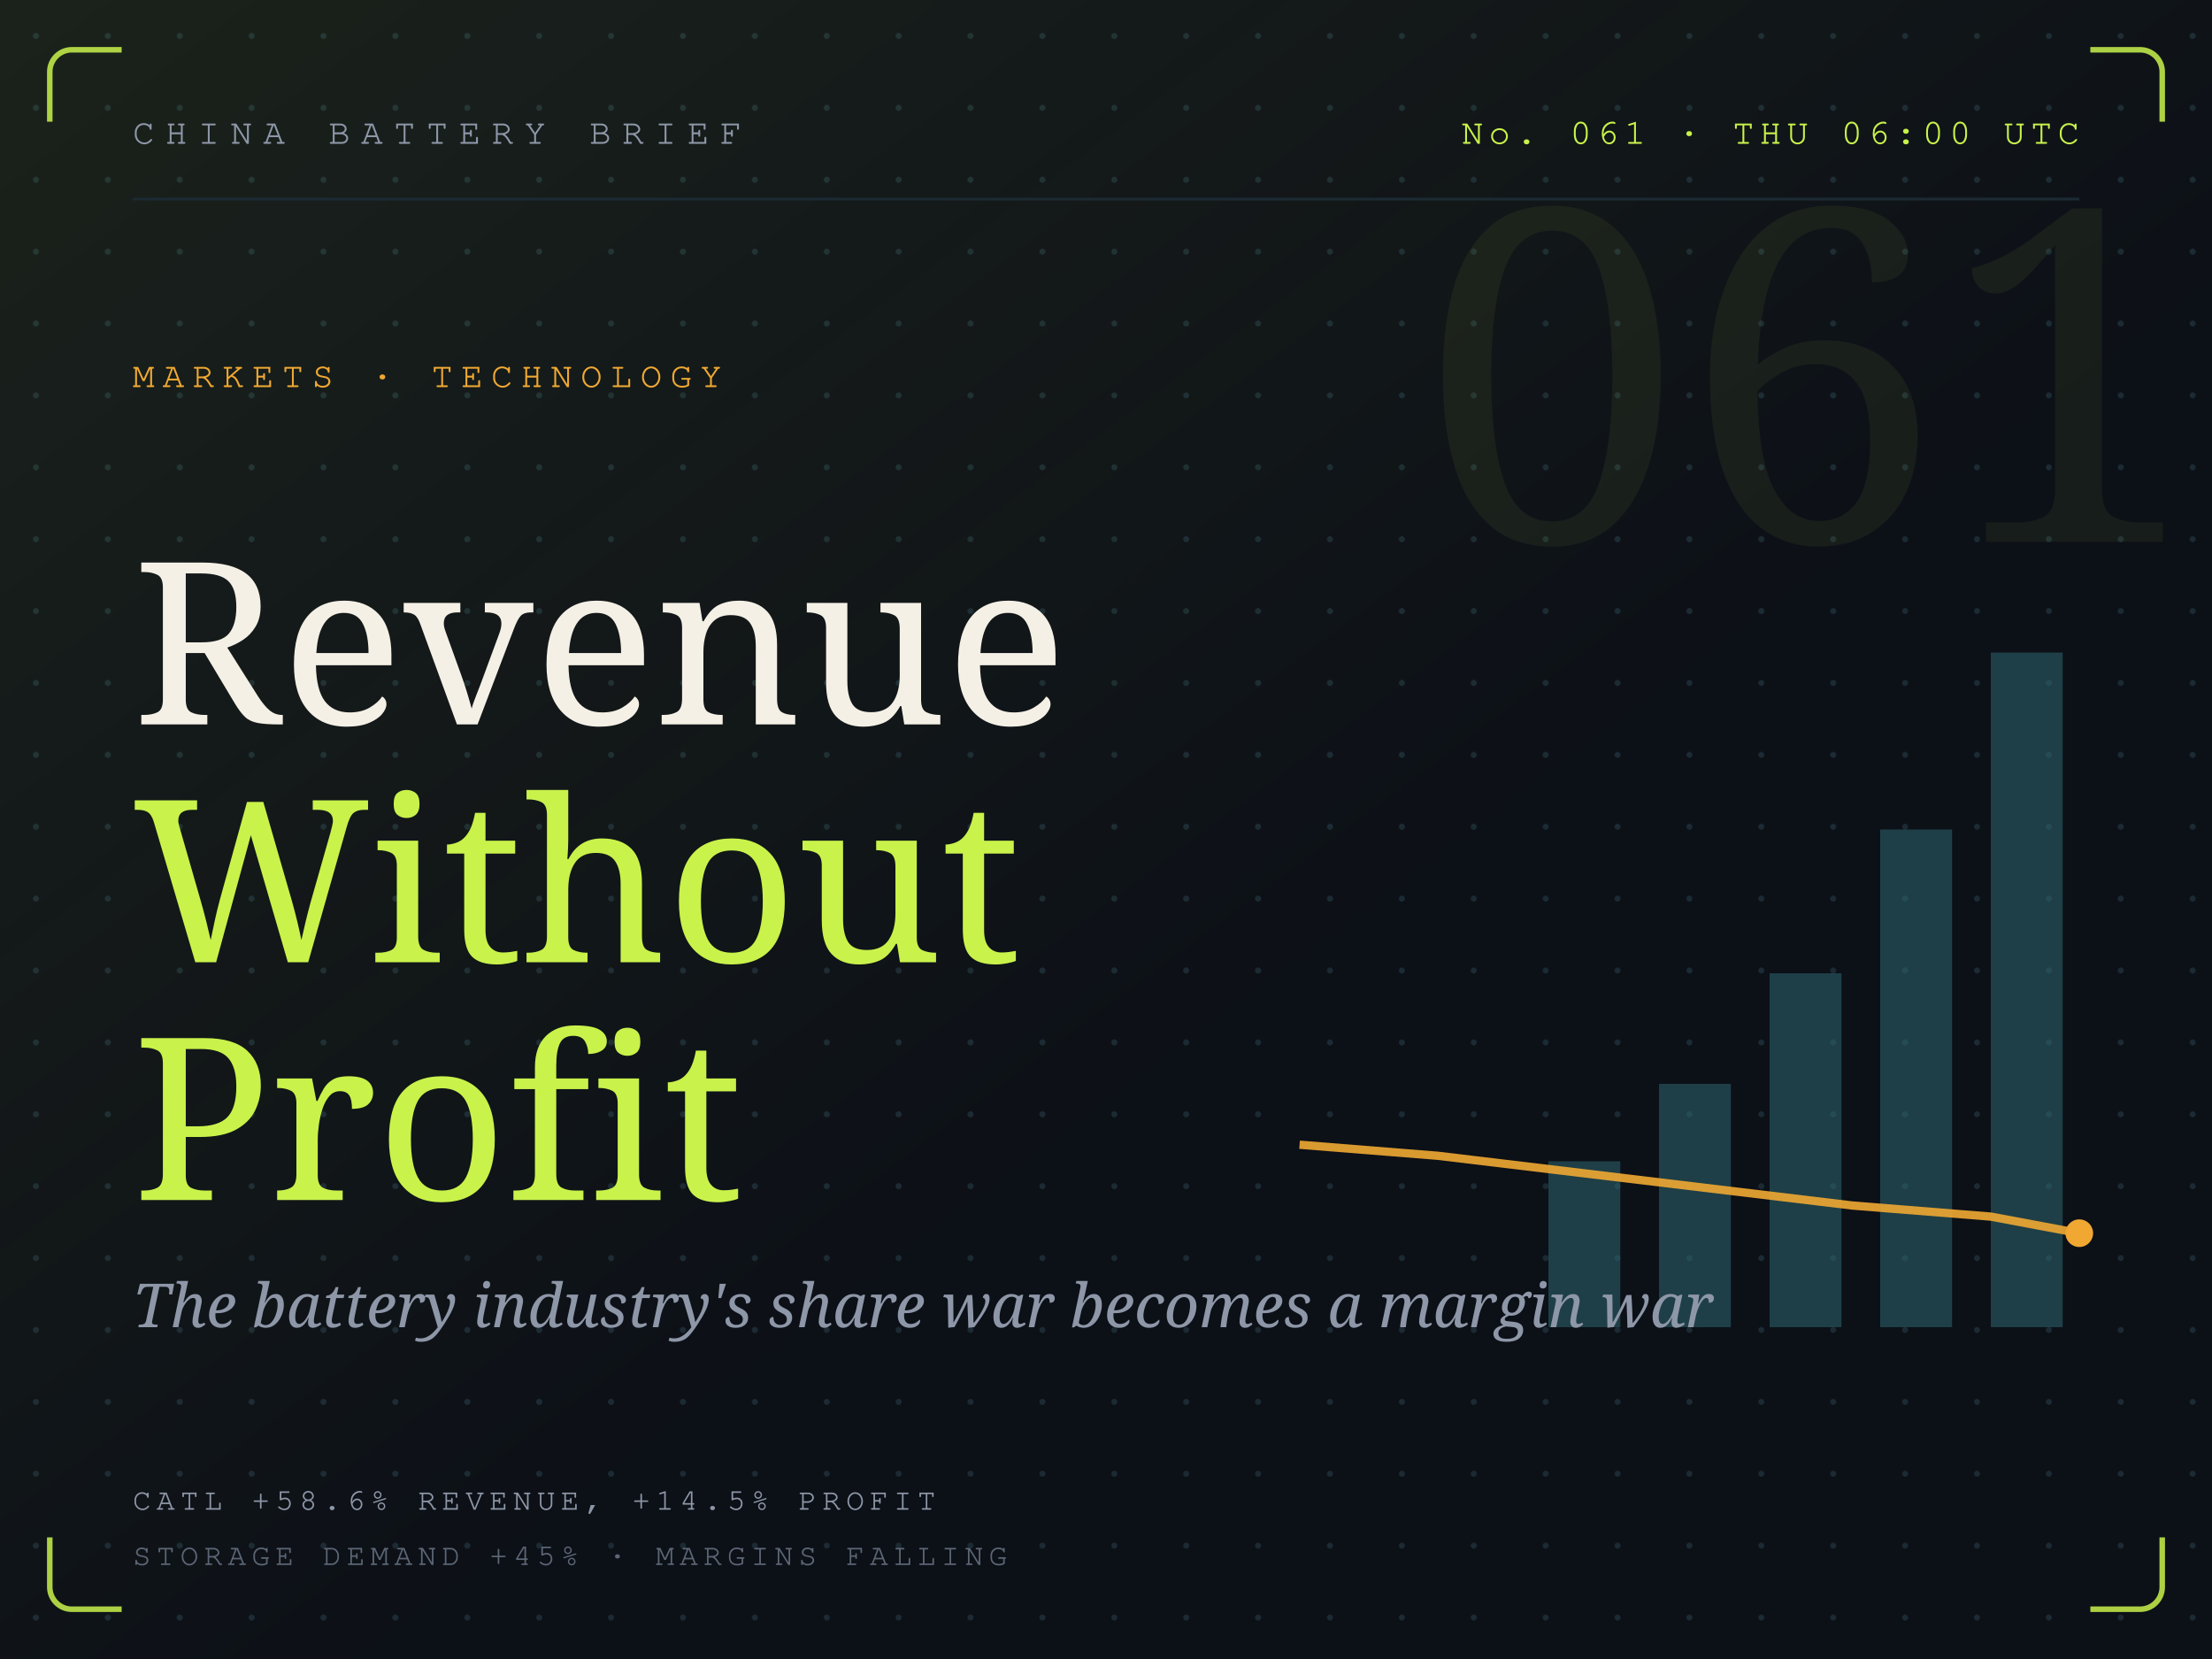
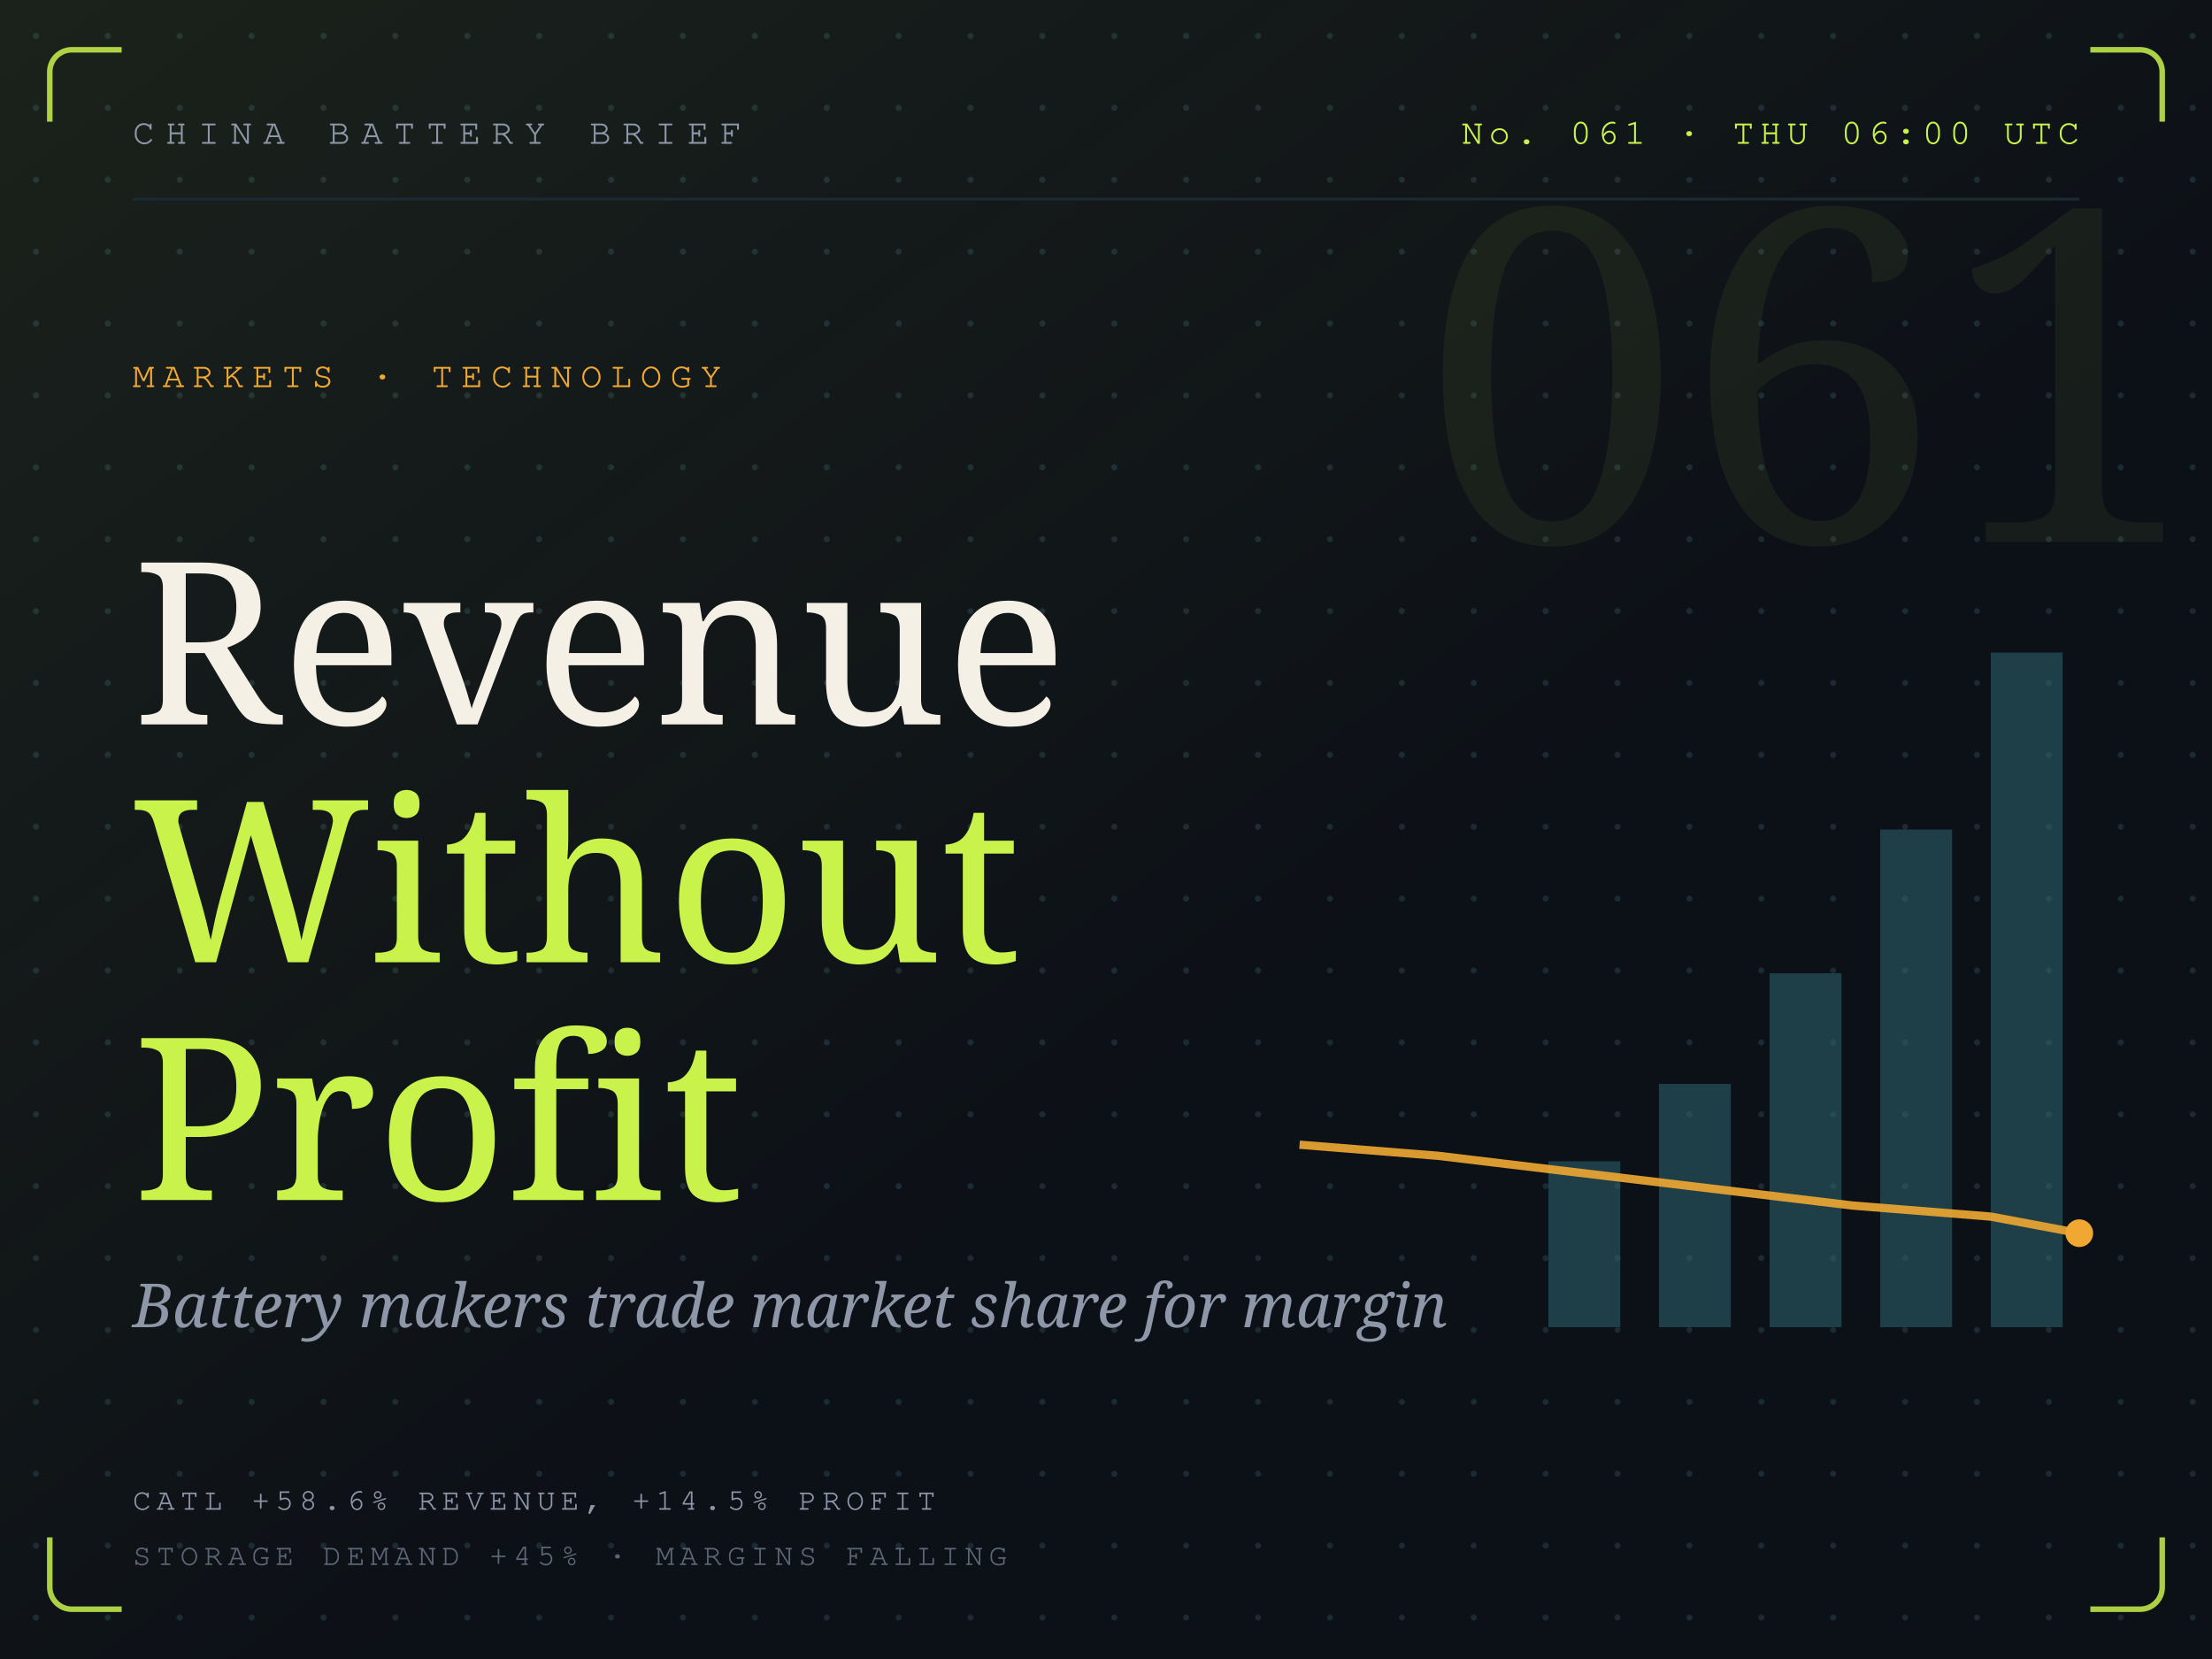
- <svg xmlns="http://www.w3.org/2000/svg" width="800" height="600" viewBox="0 0 800 600" role="img" aria-label="Cover 061 — Revenue Without Profit: the battery industry's share war becomes a margin war">
+ <svg xmlns="http://www.w3.org/2000/svg" width="800" height="600" viewBox="0 0 800 600" role="img" aria-label="Cover 061 — Revenue Without Profit: Battery Makers Trade Market Share for Margin">
  <defs>
    <pattern id="dots" width="26" height="26" patternUnits="userSpaceOnUse">
      <circle cx="13" cy="13" r="1.1" fill="#1B2A33" />
    </pattern>
    <linearGradient id="glow" x1="0" y1="0" x2="1" y2="1">
      <stop offset="0" stop-color="#C9F24B" stop-opacity="0.08" />
      <stop offset="0.6" stop-color="#C9F24B" stop-opacity="0" />
    </linearGradient>
  </defs>
  <rect width="800" height="600" fill="#0C1017" />
  <rect width="800" height="600" fill="url(#dots)" />
  <rect width="800" height="600" fill="url(#glow)" />
  <text x="796" y="196" text-anchor="end" font-family="Georgia,serif" font-size="168" fill="#C9F24B" opacity="0.06">061</text>
  <g stroke="#C9F24B" stroke-width="2" opacity="0.85">
    <path d="M18 44 V26 a8 8 0 0 1 8 -8 H44" fill="none" />
    <path d="M782 44 V26 a8 8 0 0 0 -8 -8 H756" fill="none" />
    <path d="M18 556 V574 a8 8 0 0 0 8 8 H44" fill="none" />
    <path d="M782 556 V574 a8 8 0 0 1 -8 8 H756" fill="none" />
  </g>
  <text x="48" y="52" font-family="Courier,monospace" font-size="13" letter-spacing="4" fill="#8E97A8">CHINA BATTERY BRIEF</text>
  <text x="752" y="52" text-anchor="end" font-family="Courier,monospace" font-size="13" letter-spacing="2" fill="#C9F24B">No. 061 · THU 06:00 UTC</text>
  <line x1="48" y1="72" x2="752" y2="72" stroke="#1B2A33" stroke-width="1" />
  <text x="48" y="140" font-family="Courier,monospace" font-size="13" letter-spacing="3" fill="#F0A832">MARKETS · TECHNOLOGY</text>
  <g opacity="0.5">
    <rect x="560" y="420" width="26" height="60" fill="#2F6E77" />
    <rect x="600" y="392" width="26" height="88" fill="#2F6E77" />
    <rect x="640" y="352" width="26" height="128" fill="#2F6E77" />
    <rect x="680" y="300" width="26" height="180" fill="#2F6E77" />
    <rect x="720" y="236" width="26" height="244" fill="#2F6E77" />
  </g>
  <polyline points="470,414 520,418 570,424 620,430 670,436 720,440 752,446" fill="none" stroke="#F0A832" stroke-width="3" opacity="0.9" />
  <circle cx="752" cy="446" r="5" fill="#F0A832" />
  <text x="48" y="262" font-family="Georgia,serif" font-size="82" fill="#F4F0E6">Revenue</text>
  <text x="48" y="348" font-family="Georgia,serif" font-size="82" fill="#C9F24B">Without</text>
  <text x="48" y="434" font-family="Georgia,serif" font-size="82" fill="#C9F24B">Profit</text>
-   <text x="48" y="480" font-family="Georgia,serif" font-style="italic" font-size="22" fill="#8E97A8">The battery industry's share war becomes a margin war</text>
+   <text x="48" y="480" font-family="Georgia,serif" font-style="italic" font-size="22" fill="#8E97A8">Battery makers trade market share for margin</text>
  <text x="48" y="546" font-family="Courier,monospace" font-size="11" letter-spacing="2" fill="#8E97A8">CATL +58.6% REVENUE, +14.5% PROFIT</text>
  <text x="48" y="566" font-family="Courier,monospace" font-size="11" letter-spacing="2" fill="#5C6675">STORAGE DEMAND +45% · MARGINS FALLING</text>
</svg>
